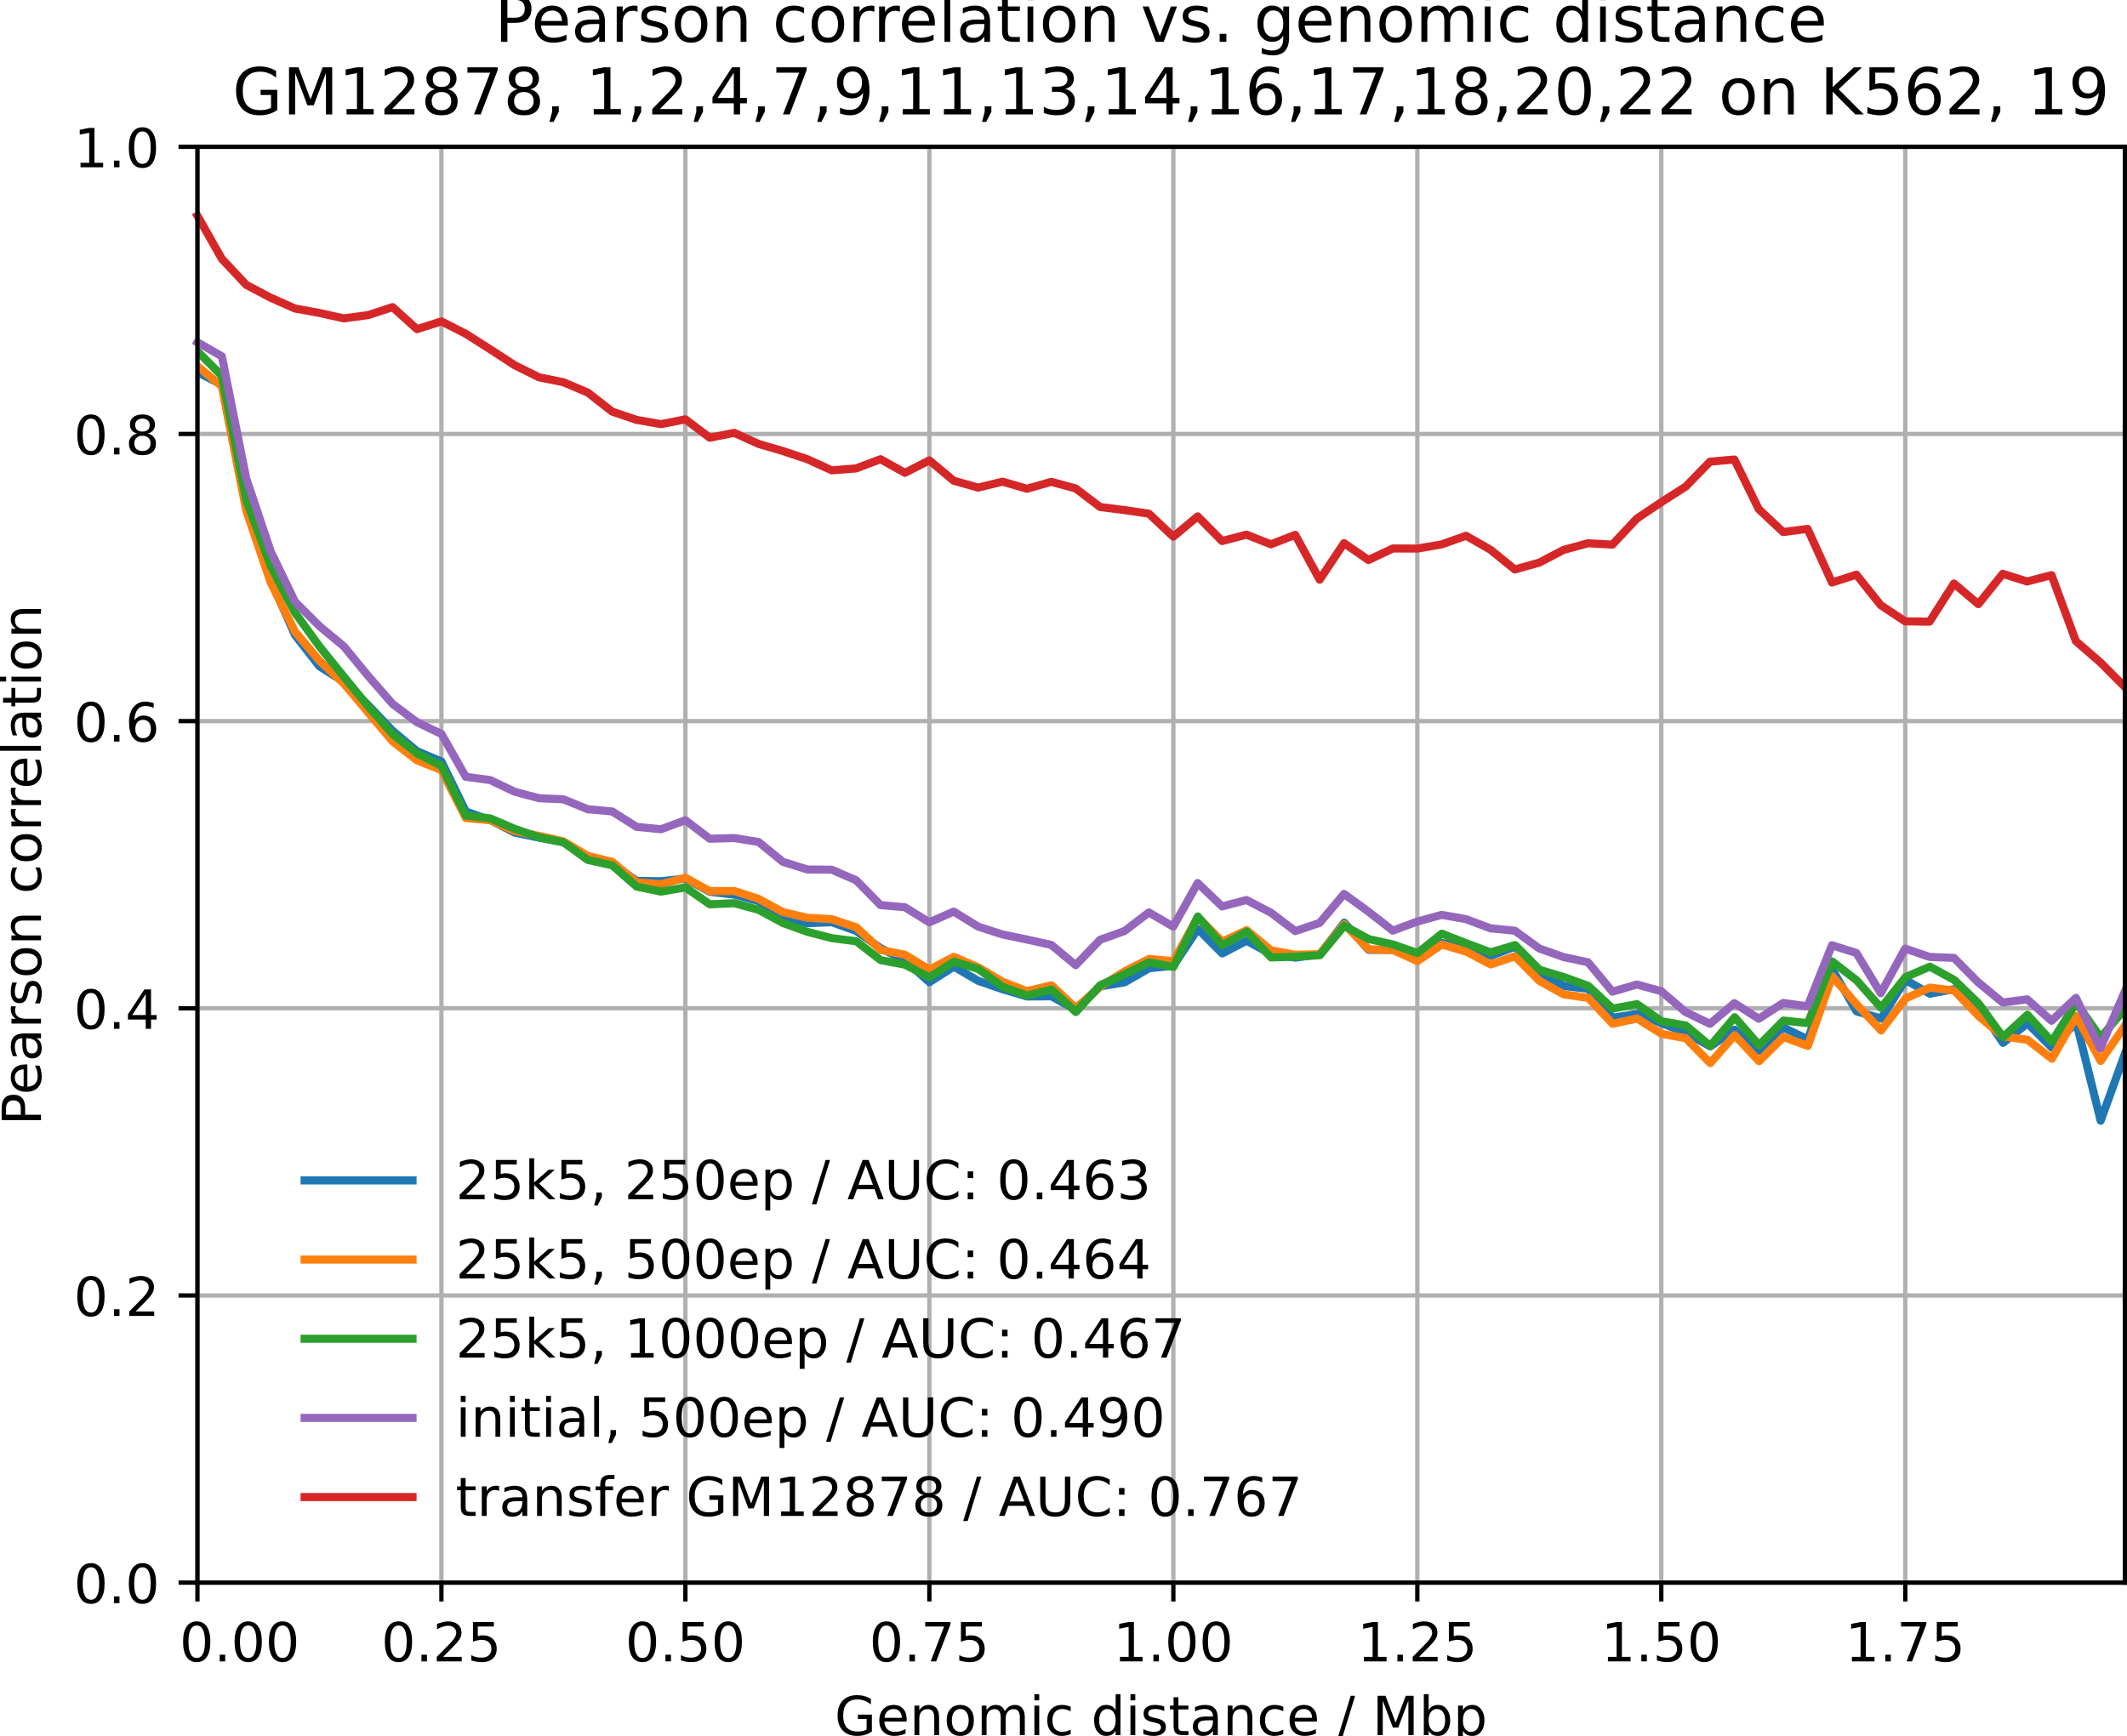
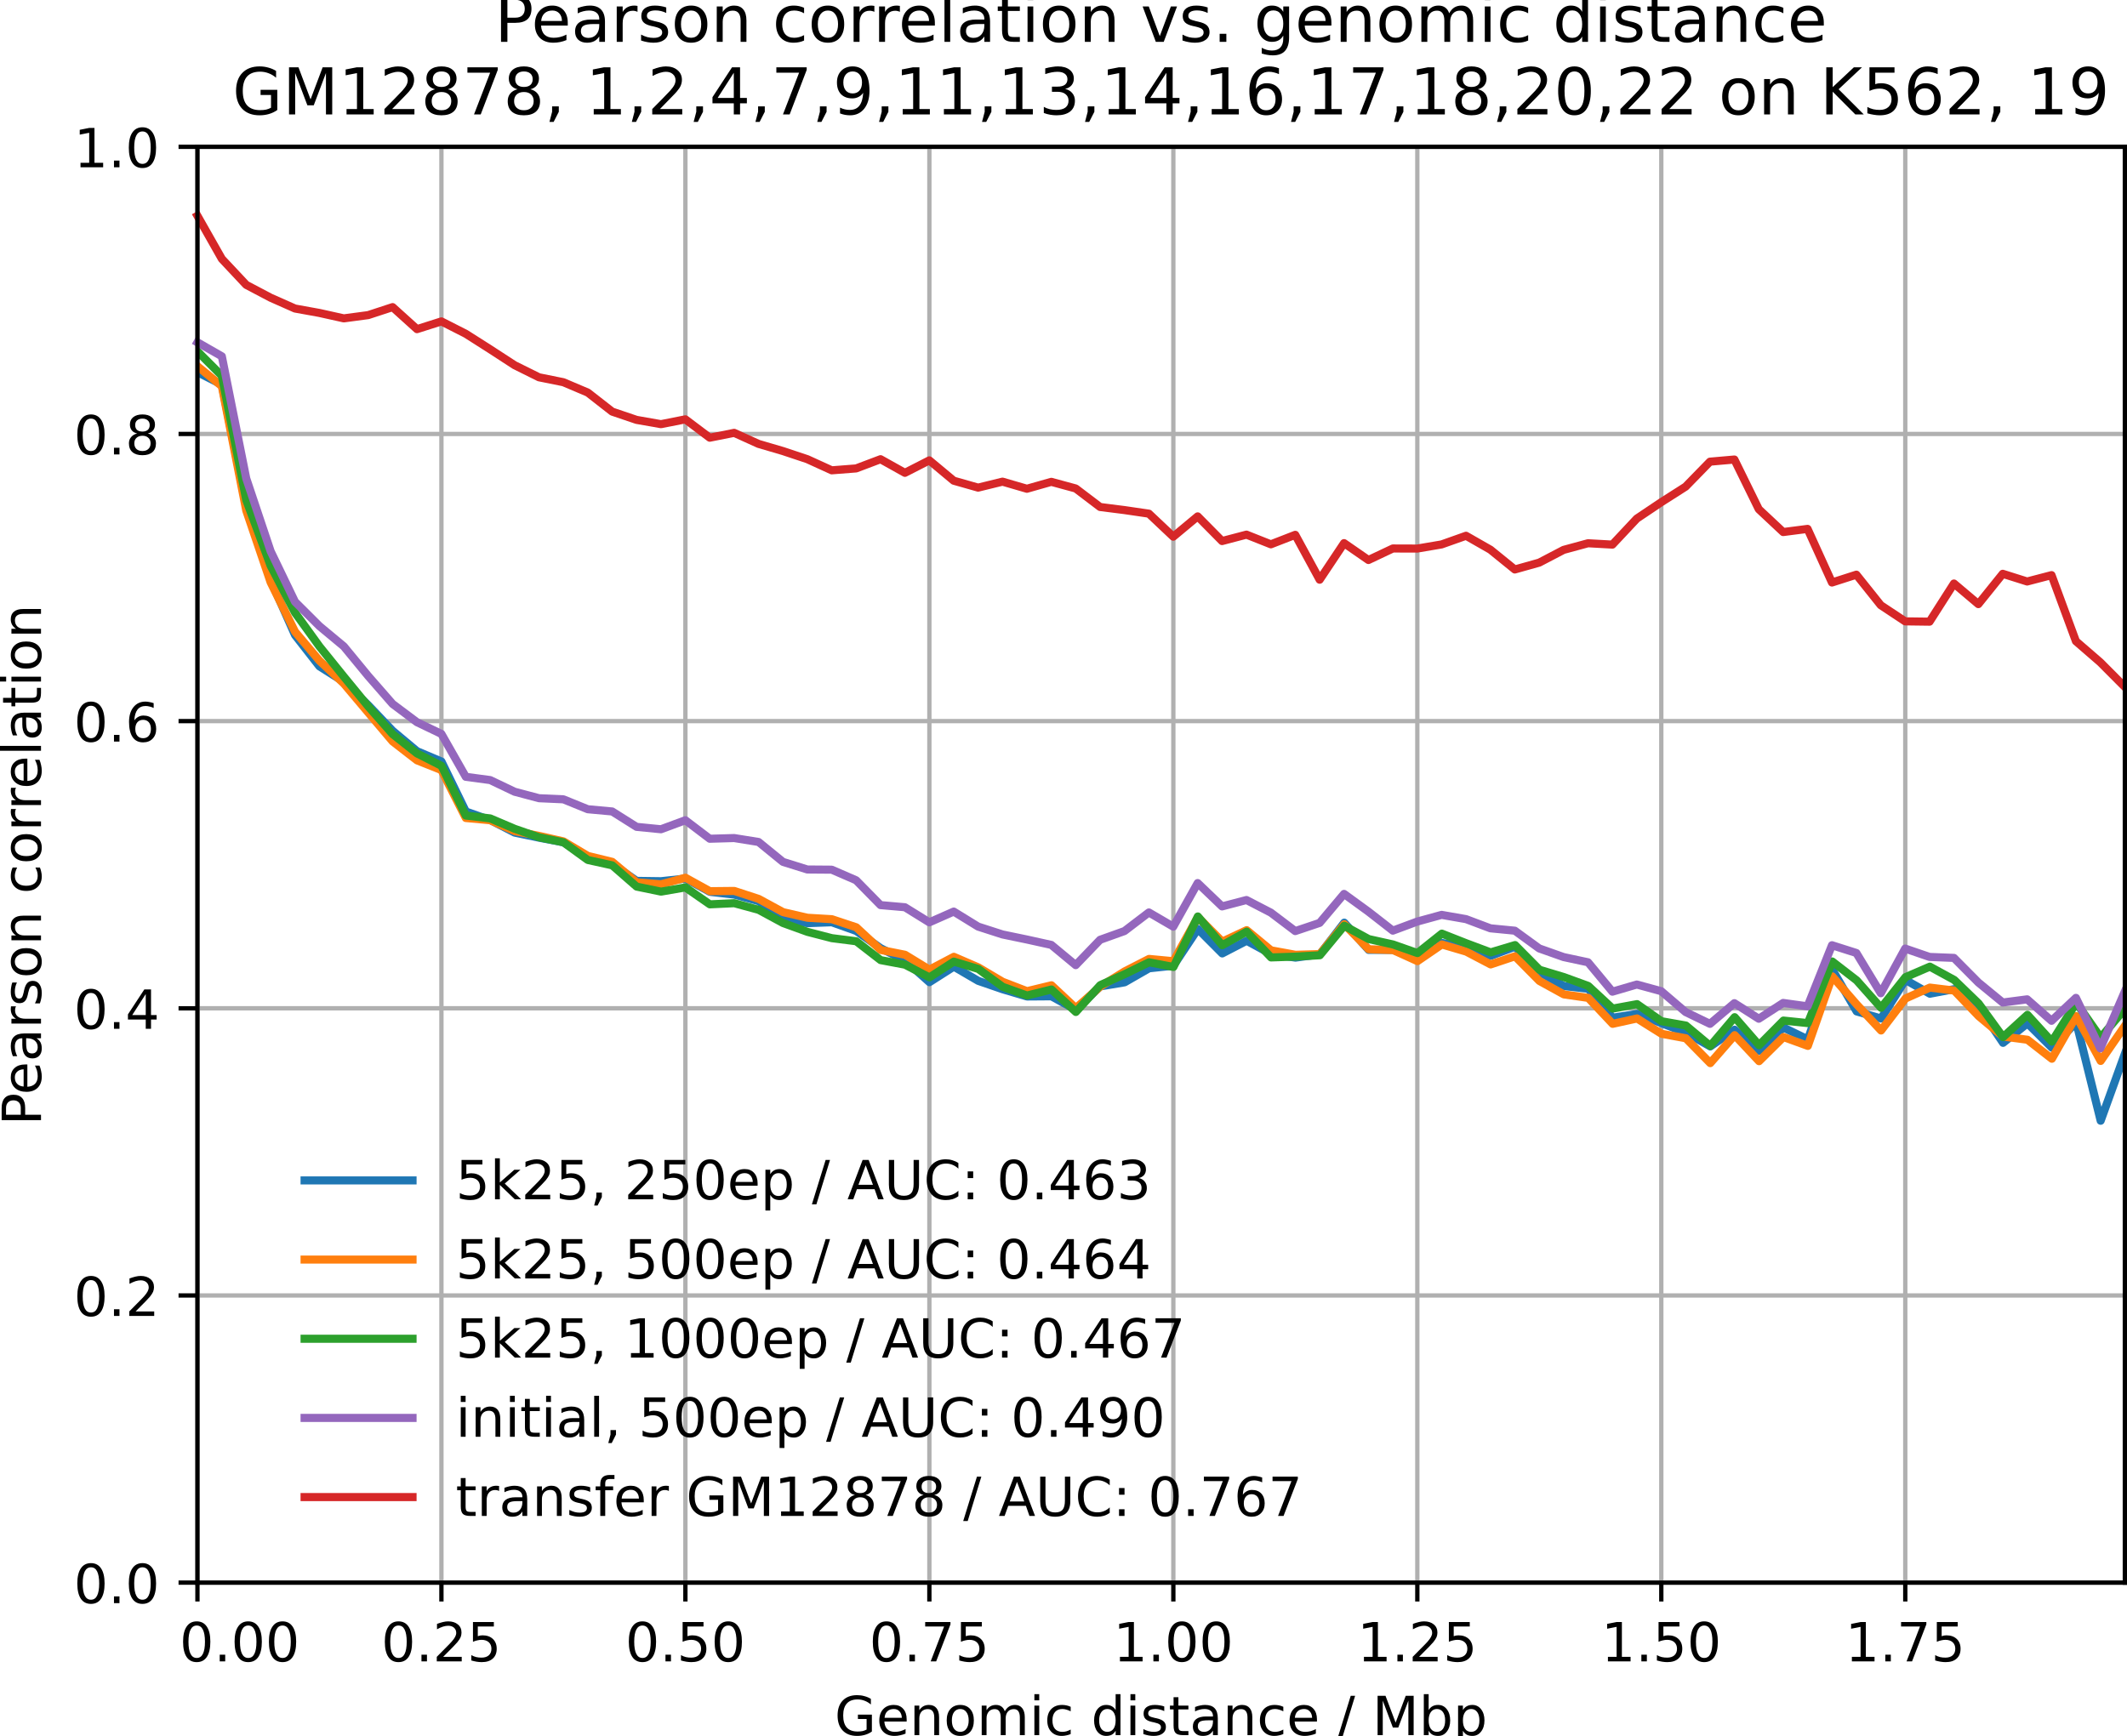
<svg xmlns="http://www.w3.org/2000/svg" version="1.1" id="svg2" xml:space="preserve" width="80mm" height="65.3mm" viewBox="0 0 302.362 246.803">
  <defs id="defs6">
    <clipPath clipPathUnits="userSpaceOnUse" id="clipPath22">
      <path d="M 57.6,38.016 H 414.72 V 304.128 H 57.6 Z" id="path20" />
    </clipPath>
    <clipPath clipPathUnits="userSpaceOnUse" id="clipPath40">
      <path d="M 57.6,38.016 H 414.72 V 304.128 H 57.6 Z" id="path38" />
    </clipPath>
    <clipPath clipPathUnits="userSpaceOnUse" id="clipPath58">
      <path d="M 57.6,38.016 H 414.72 V 304.128 H 57.6 Z" id="path56" />
    </clipPath>
    <clipPath clipPathUnits="userSpaceOnUse" id="clipPath76">
      <path d="M 57.6,38.016 H 414.72 V 304.128 H 57.6 Z" id="path74" />
    </clipPath>
    <clipPath clipPathUnits="userSpaceOnUse" id="clipPath94">
      <path d="M 57.6,38.016 H 414.72 V 304.128 H 57.6 Z" id="path92" />
    </clipPath>
    <clipPath clipPathUnits="userSpaceOnUse" id="clipPath112">
      <path d="M 57.6,38.016 H 414.72 V 304.128 H 57.6 Z" id="path110" />
    </clipPath>
    <clipPath clipPathUnits="userSpaceOnUse" id="clipPath130">
      <path d="M 57.6,38.016 H 414.72 V 304.128 H 57.6 Z" id="path128" />
    </clipPath>
    <clipPath clipPathUnits="userSpaceOnUse" id="clipPath148">
      <path d="M 57.6,38.016 H 414.72 V 304.128 H 57.6 Z" id="path146" />
    </clipPath>
    <clipPath clipPathUnits="userSpaceOnUse" id="clipPath170">
      <path d="M 57.6,38.016 H 414.72 V 304.128 H 57.6 Z" id="path168" />
    </clipPath>
    <clipPath clipPathUnits="userSpaceOnUse" id="clipPath188">
      <path d="M 57.6,38.016 H 414.72 V 304.128 H 57.6 Z" id="path186" />
    </clipPath>
    <clipPath clipPathUnits="userSpaceOnUse" id="clipPath206">
      <path d="M 57.6,38.016 H 414.72 V 304.128 H 57.6 Z" id="path204" />
    </clipPath>
    <clipPath clipPathUnits="userSpaceOnUse" id="clipPath224">
      <path d="M 57.6,38.016 H 414.72 V 304.128 H 57.6 Z" id="path222" />
    </clipPath>
    <clipPath clipPathUnits="userSpaceOnUse" id="clipPath242">
      <path d="M 57.6,38.016 H 414.72 V 304.128 H 57.6 Z" id="path240" />
    </clipPath>
    <clipPath clipPathUnits="userSpaceOnUse" id="clipPath260">
      <path d="M 57.6,38.016 H 414.72 V 304.128 H 57.6 Z" id="path258" />
    </clipPath>
    <clipPath clipPathUnits="userSpaceOnUse" id="clipPath282">
      <path d="M 57.6,38.016 H 414.72 V 304.128 H 57.6 Z" id="path280" />
    </clipPath>
    <clipPath clipPathUnits="userSpaceOnUse" id="clipPath292">
      <path d="M 57.6,38.016 H 414.72 V 304.128 H 57.6 Z" id="path290" />
    </clipPath>
    <clipPath clipPathUnits="userSpaceOnUse" id="clipPath302">
      <path d="M 57.6,38.016 H 414.72 V 304.128 H 57.6 Z" id="path300" />
    </clipPath>
    <clipPath clipPathUnits="userSpaceOnUse" id="clipPath312">
      <path d="M 57.6,38.016 H 414.72 V 304.128 H 57.6 Z" id="path310" />
    </clipPath>
    <clipPath clipPathUnits="userSpaceOnUse" id="clipPath322">
      <path d="M 57.6,38.016 H 414.72 V 304.128 H 57.6 Z" id="path320" />
    </clipPath>
  </defs>
  <g id="g10" transform="matrix(1.333333,0,0,-1.333333,-28.02396,443.5936)">
    <path d="M 57.6,38.016 V 304.128" style="fill:none;stroke:#b0b0b0;stroke-width:0.8;stroke-linecap:square;stroke-linejoin:round;stroke-miterlimit:10;stroke-dasharray:none;stroke-opacity:1" id="path24" transform="matrix(0.5754181,0,0,0.5754181,8.92385,142.0405)" />
    <path d="M 102.805,38.016 V 304.128" style="fill:none;stroke:#b0b0b0;stroke-width:0.8;stroke-linecap:square;stroke-linejoin:round;stroke-miterlimit:10;stroke-dasharray:none;stroke-opacity:1" id="path42" transform="matrix(0.5754181,0,0,0.5754181,8.92385,142.0405)" />
    <path d="M 148.01,38.016 V 304.128" style="fill:none;stroke:#b0b0b0;stroke-width:0.8;stroke-linecap:square;stroke-linejoin:round;stroke-miterlimit:10;stroke-dasharray:none;stroke-opacity:1" id="path60" transform="matrix(0.5754181,0,0,0.5754181,8.92385,142.0405)" />
    <path d="M 193.215,38.016 V 304.128" style="fill:none;stroke:#b0b0b0;stroke-width:0.8;stroke-linecap:square;stroke-linejoin:round;stroke-miterlimit:10;stroke-dasharray:none;stroke-opacity:1" id="path78" transform="matrix(0.5754181,0,0,0.5754181,8.92385,142.0405)" />
    <path d="M 238.42,38.016 V 304.128" style="fill:none;stroke:#b0b0b0;stroke-width:0.8;stroke-linecap:square;stroke-linejoin:round;stroke-miterlimit:10;stroke-dasharray:none;stroke-opacity:1" id="path96" transform="matrix(0.5754181,0,0,0.5754181,8.92385,142.0405)" />
    <path d="M 172.127,163.916 V 317.041" style="fill:none;stroke:#b0b0b0;stroke-width:0.46;stroke-linecap:square;stroke-linejoin:round;stroke-miterlimit:10;stroke-dasharray:none;stroke-opacity:1" id="path114" />
    <path d="M 328.83,38.016 V 304.128" style="fill:none;stroke:#b0b0b0;stroke-width:0.8;stroke-linecap:square;stroke-linejoin:round;stroke-miterlimit:10;stroke-dasharray:none;stroke-opacity:1" id="path132" transform="matrix(0.5754181,0,0,0.5754181,8.92385,142.0405)" />
    <path d="M 374.035,38.016 V 304.128" style="fill:none;stroke:#b0b0b0;stroke-width:0.8;stroke-linecap:square;stroke-linejoin:round;stroke-miterlimit:10;stroke-dasharray:none;stroke-opacity:1" id="path150" transform="matrix(0.5754181,0,0,0.5754181,8.92385,142.0405)" />
    <path d="M 57.6,38.016 H 414.72" style="fill:none;stroke:#b0b0b0;stroke-width:0.8;stroke-linecap:square;stroke-linejoin:round;stroke-miterlimit:10;stroke-dasharray:none;stroke-opacity:1" id="path172" transform="matrix(0.5754181,0,0,0.5754181,8.92385,142.0405)" />
    <path d="M 57.6,91.238 H 414.72" style="fill:none;stroke:#b0b0b0;stroke-width:0.8;stroke-linecap:square;stroke-linejoin:round;stroke-miterlimit:10;stroke-dasharray:none;stroke-opacity:1" id="path190" transform="matrix(0.5754181,0,0,0.5754181,8.92385,142.0405)" />
    <path d="M 57.6,144.461 H 414.72" style="fill:none;stroke:#b0b0b0;stroke-width:0.8;stroke-linecap:square;stroke-linejoin:round;stroke-miterlimit:10;stroke-dasharray:none;stroke-opacity:1" id="path208" transform="matrix(0.5754181,0,0,0.5754181,8.92385,142.0405)" />
    <path d="M 57.6,197.683 H 414.72" style="fill:none;stroke:#b0b0b0;stroke-width:0.8;stroke-linecap:square;stroke-linejoin:round;stroke-miterlimit:10;stroke-dasharray:none;stroke-opacity:1" id="path226" transform="matrix(0.5754181,0,0,0.5754181,8.92385,142.0405)" />
    <path d="M 57.6,250.906 H 414.72" style="fill:none;stroke:#b0b0b0;stroke-width:0.8;stroke-linecap:square;stroke-linejoin:round;stroke-miterlimit:10;stroke-dasharray:none;stroke-opacity:1" id="path244" transform="matrix(0.5754181,0,0,0.5754181,8.92385,142.0405)" />
    <path d="M 57.6,304.128 H 414.72" style="fill:none;stroke:#b0b0b0;stroke-width:0.8;stroke-linecap:square;stroke-linejoin:round;stroke-miterlimit:10;stroke-dasharray:none;stroke-opacity:1" id="path262" transform="matrix(0.5754181,0,0,0.5754181,8.92385,142.0405)" />
    <path d="m 42.068,309.68 2.601,-4.589 2.601,-2.774 2.601,-1.371 2.601,-1.154 2.601,-0.471 2.601,-0.578 2.601,0.348 2.601,0.852 2.601,-2.35 2.601,0.827 2.601,-1.323 2.601,-1.655 2.601,-1.692 2.601,-1.291 2.601,-0.526 2.601,-1.104 2.601,-2.03 2.601,-0.882 2.601,-0.457 2.601,0.516 2.601,-1.959 2.601,0.518 2.601,-1.179 2.601,-0.764 2.601,-0.868 2.601,-1.186 2.601,0.202 2.601,0.983 2.601,-1.453 2.601,1.33 2.601,-2.169 2.601,-0.739 2.601,0.637 2.601,-0.758 2.601,0.739 2.601,-0.708 2.601,-1.975 2.601,-0.33 2.601,-0.381 2.601,-2.455 2.601,2.165 2.601,-2.631 2.601,0.684 2.601,-1.032 2.601,1.011 2.601,-4.786 2.601,3.901 2.601,-1.8 2.601,1.229 2.601,-0.009 2.601,0.443 2.601,0.923 2.601,-1.487 2.601,-2.109 2.601,0.73 2.601,1.36 2.601,0.707 2.601,-0.144 2.601,2.772 2.601,1.746 2.601,1.66 2.601,2.667 2.601,0.229 2.601,-5.299 2.601,-2.436 2.601,0.336 2.601,-5.718 2.601,0.836 2.601,-3.257 2.601,-1.722 2.601,-0.033 2.601,4.069 2.601,-2.197 2.601,3.233 2.601,-0.821 2.601,0.679 2.601,-7.047 2.601,-2.252 2.601,-2.614" style="fill:none;stroke:#d62728;stroke-width:0.863;stroke-linecap:square;stroke-linejoin:round;stroke-miterlimit:10;stroke-dasharray:none;stroke-opacity:1" id="path324" />
    <g id="g16" transform="matrix(0.5754181,0,0,0.5754181,8.923849,142.0405)">
      <g id="g18" clip-path="url(#clipPath22)" />
    </g>
    <path d="m 42.068,163.916 v -2.014" style="fill:#000000;fill-opacity:1;fill-rule:nonzero;stroke:#000000;stroke-width:0.46;stroke-linecap:butt;stroke-linejoin:round;stroke-miterlimit:10;stroke-dasharray:none;stroke-opacity:1" id="path28" />
    <g id="g34" transform="matrix(0.5754181,0,0,0.5754181,8.923849,142.0405)">
      <g id="g36" clip-path="url(#clipPath40)" />
    </g>
    <path d="m 68.08,163.916 v -2.014" style="fill:#000000;fill-opacity:1;fill-rule:nonzero;stroke:#000000;stroke-width:0.46;stroke-linecap:butt;stroke-linejoin:round;stroke-miterlimit:10;stroke-dasharray:none;stroke-opacity:1" id="path46" />
    <g id="g52" transform="matrix(0.5754181,0,0,0.5754181,8.923849,142.0405)">
      <g id="g54" clip-path="url(#clipPath58)" />
    </g>
    <path d="m 94.092,163.916 v -2.014" style="fill:#000000;fill-opacity:1;fill-rule:nonzero;stroke:#000000;stroke-width:0.46;stroke-linecap:butt;stroke-linejoin:round;stroke-miterlimit:10;stroke-dasharray:none;stroke-opacity:1" id="path64" />
    <g id="g70" transform="matrix(0.5754181,0,0,0.5754181,8.923849,142.0405)">
      <g id="g72" clip-path="url(#clipPath76)" />
    </g>
    <path d="m 120.103,163.916 v -2.014" style="fill:#000000;fill-opacity:1;fill-rule:nonzero;stroke:#000000;stroke-width:0.46;stroke-linecap:butt;stroke-linejoin:round;stroke-miterlimit:10;stroke-dasharray:none;stroke-opacity:1" id="path82" />
    <g id="g88" transform="matrix(0.5754181,0,0,0.5754181,8.923849,142.0405)">
      <g id="g90" clip-path="url(#clipPath94)" />
    </g>
    <path d="m 146.115,163.916 v -2.014" style="fill:#000000;fill-opacity:1;fill-rule:nonzero;stroke:#000000;stroke-width:0.46;stroke-linecap:butt;stroke-linejoin:round;stroke-miterlimit:10;stroke-dasharray:none;stroke-opacity:1" id="path100" />
    <path d="m 172.127,163.916 v -2.014" style="fill:#000000;fill-opacity:1;fill-rule:nonzero;stroke:#000000;stroke-width:0.46;stroke-linecap:butt;stroke-linejoin:round;stroke-miterlimit:10;stroke-dasharray:none;stroke-opacity:1" id="path118" />
    <g id="g124" transform="matrix(0.5754181,0,0,0.5754181,8.923849,142.0405)">
      <g id="g126" clip-path="url(#clipPath130)" />
    </g>
    <path d="m 198.139,163.916 v -2.014" style="fill:#000000;fill-opacity:1;fill-rule:nonzero;stroke:#000000;stroke-width:0.46;stroke-linecap:butt;stroke-linejoin:round;stroke-miterlimit:10;stroke-dasharray:none;stroke-opacity:1" id="path136" />
    <g id="g142" transform="matrix(0.5754181,0,0,0.5754181,8.923849,142.0405)">
      <g id="g144" clip-path="url(#clipPath148)" />
    </g>
    <path d="m 224.151,163.916 v -2.014" style="fill:#000000;fill-opacity:1;fill-rule:nonzero;stroke:#000000;stroke-width:0.46;stroke-linecap:butt;stroke-linejoin:round;stroke-miterlimit:10;stroke-dasharray:none;stroke-opacity:1" id="path154" />
    <g id="g164" transform="matrix(0.5754181,0,0,0.5754181,8.923849,142.0405)">
      <g id="g166" clip-path="url(#clipPath170)" />
    </g>
    <path d="M 42.068,163.916 H 40.054" style="fill:#000000;fill-opacity:1;fill-rule:nonzero;stroke:#000000;stroke-width:0.46;stroke-linecap:butt;stroke-linejoin:round;stroke-miterlimit:10;stroke-dasharray:none;stroke-opacity:1" id="path176" />
    <g id="g182" transform="matrix(0.5754181,0,0,0.5754181,8.923849,142.0405)">
      <g id="g184" clip-path="url(#clipPath188)" />
    </g>
    <path d="M 42.068,194.541 H 40.054" style="fill:#000000;fill-opacity:1;fill-rule:nonzero;stroke:#000000;stroke-width:0.46;stroke-linecap:butt;stroke-linejoin:round;stroke-miterlimit:10;stroke-dasharray:none;stroke-opacity:1" id="path194" />
    <g id="g200" transform="matrix(0.5754181,0,0,0.5754181,8.923849,142.0405)">
      <g id="g202" clip-path="url(#clipPath206)" />
    </g>
    <path d="M 42.068,225.166 H 40.054" style="fill:#000000;fill-opacity:1;fill-rule:nonzero;stroke:#000000;stroke-width:0.46;stroke-linecap:butt;stroke-linejoin:round;stroke-miterlimit:10;stroke-dasharray:none;stroke-opacity:1" id="path212" />
    <g id="g218" transform="matrix(0.5754181,0,0,0.5754181,8.923849,142.0405)">
      <g id="g220" clip-path="url(#clipPath224)" />
    </g>
    <path d="M 42.068,255.791 H 40.054" style="fill:#000000;fill-opacity:1;fill-rule:nonzero;stroke:#000000;stroke-width:0.46;stroke-linecap:butt;stroke-linejoin:round;stroke-miterlimit:10;stroke-dasharray:none;stroke-opacity:1" id="path230" />
    <g id="g236" transform="matrix(0.5754181,0,0,0.5754181,8.923849,142.0405)">
      <g id="g238" clip-path="url(#clipPath242)" />
    </g>
    <path d="M 42.068,286.416 H 40.054" style="fill:#000000;fill-opacity:1;fill-rule:nonzero;stroke:#000000;stroke-width:0.46;stroke-linecap:butt;stroke-linejoin:round;stroke-miterlimit:10;stroke-dasharray:none;stroke-opacity:1" id="path248" />
    <g id="g254" transform="matrix(0.5754181,0,0,0.5754181,8.923849,142.0405)">
      <g id="g256" clip-path="url(#clipPath260)" />
    </g>
    <path d="M 42.068,317.041 H 40.054" style="fill:#000000;fill-opacity:1;fill-rule:nonzero;stroke:#000000;stroke-width:0.46;stroke-linecap:butt;stroke-linejoin:round;stroke-miterlimit:10;stroke-dasharray:none;stroke-opacity:1" id="path266" />
    <g id="g278" clip-path="url(#clipPath282)" transform="matrix(0.5754181,0,0,0.5754181,8.923849,142.0405)">
      <path d="m 57.6,262.354 4.521,-2.297 4.521,-22.654 4.521,-13.579 4.521,-10.192 4.521,-5.795 4.521,-2.866 4.521,-4.333 4.521,-4.753 4.521,-3.778 4.521,-1.907 4.521,-9.27 4.521,-1.586 4.521,-2.322 4.521,-0.941 4.521,-0.855 4.521,-2.62 4.521,-1.378 4.521,-3.152 4.521,-0.062 4.521,0.491 4.521,-2.456 4.521,-0.518 4.521,-1.209 4.521,-3.378 4.521,-0.704 4.521,0.165 4.521,-1.613 4.521,-3.191 4.521,-2.277 4.521,-4.022 4.521,2.88 4.521,-2.636 4.521,-1.558 4.521,-1.34 4.521,0.034 4.521,-2.487 4.521,4.323 4.521,0.757 4.521,2.598 4.521,0.48 4.521,6.813 4.521,-4.537 4.521,2.346 4.521,-2.463 4.521,-0.659 4.521,0.609 4.521,5.867 4.521,-5.048 4.521,0.001 4.521,-1.502 4.521,2.794 4.521,-0.859 4.521,-1.535 4.521,1.696 4.521,-4.71 4.521,-2.587 4.521,-0.498 4.521,-5.371 4.521,0.712 4.521,-1.715 4.521,-1.752 4.521,-2.558 4.521,3.093 4.521,-3.909 4.521,4.305 4.521,-2.193 4.521,12.955 4.521,-7.768 4.521,-1.314 4.521,7.152 4.521,-2.558 4.521,0.853 4.521,-3.241 4.521,-6.715 4.521,3.615 4.521,-4.505 4.521,4.702 4.521,-18.25 4.521,12.504" style="fill:none;stroke:#1f77b4;stroke-width:1.5;stroke-linecap:square;stroke-linejoin:round;stroke-miterlimit:10;stroke-dasharray:none;stroke-opacity:1" id="path284" />
    </g>
    <g id="g288" clip-path="url(#clipPath292)" transform="matrix(0.5754181,0,0,0.5754181,8.923849,142.0405)">
      <path d="m 57.6,263.456 4.521,-3.709 4.521,-23.037 4.521,-13.308 4.521,-9.153 4.521,-5.368 4.521,-4.238 4.521,-5.37 4.521,-5.35 4.521,-3.509 4.521,-1.801 4.521,-8.886 4.521,-0.412 4.521,-2.009 4.521,-0.895 4.521,-1.015 4.521,-2.698 4.521,-1.097 4.521,-3.799 4.521,-0.359 4.521,1.217 4.521,-2.495 4.521,0.047 4.521,-1.478 4.521,-2.455 4.521,-1.039 4.521,-0.267 4.521,-1.497 4.521,-4.199 4.521,-0.895 4.521,-2.761 4.521,2.383 4.521,-1.954 4.521,-2.678 4.521,-1.739 4.521,1.092 4.521,-4.231 4.521,3.994 4.521,2.811 4.521,2.313 4.521,-0.428 4.521,8.175 4.521,-4.537 4.521,2.116 4.521,-3.738 4.521,-0.821 4.521,0.128 4.521,5.534 4.521,-4.635 4.521,-0.155 4.521,-2.051 4.521,3.093 4.521,-1.33 4.521,-2.372 4.521,1.51 4.521,-4.578 4.521,-2.487 4.521,-0.648 4.521,-4.806 4.521,0.989 4.521,-2.83 4.521,-0.839 4.521,-4.602 4.521,5.181 4.521,-4.821 4.521,4.474 4.521,-1.642 4.521,12.891 4.521,-5.203 4.521,-4.832 4.521,5.927 4.521,2.023 4.521,-0.552 4.521,-4.735 4.521,-3.785 4.521,-0.595 4.521,-3.521 4.521,7.902 4.521,-8.307 4.521,6.546" style="fill:none;stroke:#ff7f0e;stroke-width:1.5;stroke-linecap:square;stroke-linejoin:round;stroke-miterlimit:10;stroke-dasharray:none;stroke-opacity:1" id="path294" />
    </g>
    <g id="g298" clip-path="url(#clipPath302)" transform="matrix(0.5754181,0,0,0.5754181,8.923849,142.0405)">
      <path d="m 57.6,266.22 4.521,-4.533 4.521,-23.021 4.521,-12.192 4.521,-8.692 4.521,-6.252 4.521,-5.603 4.521,-5.518 4.521,-5.138 4.521,-3.575 4.521,-2.295 4.521,-9.218 4.521,-0.533 4.521,-1.925 4.521,-1.571 4.521,-0.931 4.521,-3.275 4.521,-0.994 4.521,-3.939 4.521,-0.931 4.521,0.781 4.521,-3.139 4.521,0.213 4.521,-1.232 4.521,-2.445 4.521,-1.635 4.521,-1.169 4.521,-0.574 4.521,-3.495 4.521,-0.85 4.521,-2.344 4.521,2.919 4.521,-1.355 4.521,-3.314 4.521,-1.619 4.521,1.12 4.521,-4.167 4.521,4.972 4.521,2.03 4.521,2.201 4.521,-0.863 4.521,9.359 4.521,-5.329 4.521,2.517 4.521,-4.778 4.521,0.147 4.521,0.256 4.521,5.471 4.521,-2.471 4.521,-1.004 4.521,-1.591 4.521,3.601 4.521,-1.782 4.521,-1.691 4.521,1.354 4.521,-4.571 4.521,-1.358 4.521,-1.645 4.521,-4.201 4.521,0.829 4.521,-3.167 4.521,-0.797 4.521,-3.784 4.521,5.328 4.521,-5.192 4.521,4.565 4.521,-0.469 4.521,11.417 4.521,-3.494 4.521,-5.091 4.521,5.681 4.521,1.95 4.521,-2.468 4.521,-4.37 4.521,-6.219 4.521,4.13 4.521,-4.972 4.521,7.205 4.521,-6.448 4.521,5.348" style="fill:none;stroke:#2ca02c;stroke-width:1.5;stroke-linecap:square;stroke-linejoin:round;stroke-miterlimit:10;stroke-dasharray:none;stroke-opacity:1" id="path304" />
    </g>
    <path d="m 42.068,296.187 2.601,-1.49 2.601,-13.02 2.601,-7.766 2.601,-5.393 2.601,-2.593 2.601,-2.162 2.601,-3.162 2.601,-2.978 2.601,-1.949 2.601,-1.247 2.601,-4.575 2.601,-0.348 2.601,-1.242 2.601,-0.692 2.601,-0.118 2.601,-1.058 2.601,-0.238 2.601,-1.64 2.601,-0.257 2.601,0.963 2.601,-1.975 2.601,0.074 2.601,-0.418 2.601,-2.122 2.601,-0.813 2.601,-0.02 2.601,-1.13 2.601,-2.648 2.601,-0.228 2.601,-1.611 2.601,1.149 2.601,-1.602 2.601,-0.838 2.601,-0.54 2.601,-0.574 2.601,-2.158 2.601,2.703 2.601,0.932 2.601,1.984 2.601,-1.516 2.601,4.649 2.601,-2.489 2.601,0.682 2.601,-1.346 2.601,-1.968 2.601,0.875 2.601,3.09 2.601,-1.891 2.601,-2.027 2.601,0.968 2.601,0.715 2.601,-0.455 2.601,-0.979 2.601,-0.253 2.601,-1.892 2.601,-0.922 2.601,-0.555 2.601,-3.135 2.601,0.763 2.601,-0.709 2.601,-2.227 2.601,-1.258 2.601,2.204 2.601,-1.659 2.601,1.684 2.601,-0.36 2.601,6.515 2.601,-0.827 2.601,-4.293 2.601,4.764 2.601,-0.892 2.601,-0.103 2.601,-2.623 2.601,-2.136 2.601,0.34 2.601,-2.29 2.601,2.446 2.601,-5.389 2.601,6.042" style="fill:none;stroke:#9467bd;stroke-width:0.863;stroke-linecap:square;stroke-linejoin:round;stroke-miterlimit:10;stroke-dasharray:none;stroke-opacity:1" id="path314" />
    <path d="M 42.068,163.916 V 317.041" style="fill:none;stroke:#000000;stroke-width:0.46;stroke-linecap:square;stroke-linejoin:miter;stroke-miterlimit:10;stroke-dasharray:none;stroke-opacity:1" id="path328" />
    <path d="M 247.561,163.916 V 317.041" style="fill:none;stroke:#000000;stroke-width:0.46;stroke-linecap:square;stroke-linejoin:miter;stroke-miterlimit:10;stroke-dasharray:none;stroke-opacity:1" id="path330" />
    <path d="M 42.068,163.916 H 247.561" style="fill:none;stroke:#000000;stroke-width:0.46;stroke-linecap:square;stroke-linejoin:miter;stroke-miterlimit:10;stroke-dasharray:none;stroke-opacity:1" id="path332" />
    <path d="M 42.068,317.041 H 247.561" style="fill:none;stroke:#000000;stroke-width:0.46;stroke-linecap:square;stroke-linejoin:miter;stroke-miterlimit:10;stroke-dasharray:none;stroke-opacity:1" id="path334" />
    <path d="m 53.493,206.81 h 11.508" style="fill:none;stroke:#1f77b4;stroke-width:0.863;stroke-linecap:square;stroke-linejoin:round;stroke-miterlimit:10;stroke-dasharray:none;stroke-opacity:1" id="path344" />
    <path d="m 53.493,198.368 h 11.508" style="fill:none;stroke:#ff7f0e;stroke-width:0.863;stroke-linecap:square;stroke-linejoin:round;stroke-miterlimit:10;stroke-dasharray:none;stroke-opacity:1" id="path350" />
    <path d="m 53.493,189.925 h 11.508" style="fill:none;stroke:#2ca02c;stroke-width:0.863;stroke-linecap:square;stroke-linejoin:round;stroke-miterlimit:10;stroke-dasharray:none;stroke-opacity:1" id="path356" />
    <path d="m 53.493,181.483 h 11.508" style="fill:none;stroke:#9467bd;stroke-width:0.863;stroke-linecap:square;stroke-linejoin:round;stroke-miterlimit:10;stroke-dasharray:none;stroke-opacity:1" id="path362" />
    <path d="m 53.493,173.04 h 11.508" style="fill:none;stroke:#d62728;stroke-width:0.863;stroke-linecap:square;stroke-linejoin:round;stroke-miterlimit:10;stroke-dasharray:none;stroke-opacity:1" id="path368" />
  </g>
  <g id="layer1" style="display:inline" transform="translate(-28.02396,-17.20642)">
    <text style="font-variant:normal;font-weight:normal;font-size:7.672px;font-family:'DejaVu Sans';-inkscape-font-specification:DejaVuSans;writing-mode:lr-tb;fill:#000000;fill-opacity:1;fill-rule:nonzero;stroke:none;stroke-width:0.767" id="text32" x="53.549" y="253.443">
      <tspan x="53.549 58.429 60.869 65.748" y="253.443" id="tspan30" style="stroke-width:0.767">0.00</tspan>
    </text>
    <text style="font-variant:normal;font-weight:normal;font-size:7.672px;font-family:'DejaVu Sans';-inkscape-font-specification:DejaVuSans;writing-mode:lr-tb;fill:#000000;fill-opacity:1;fill-rule:nonzero;stroke:none;stroke-width:0.767" id="text50" x="82.232" y="253.443">
      <tspan x="82.232 87.111 89.551 94.43" y="253.443" id="tspan48" style="stroke-width:0.767">0.25</tspan>
    </text>
    <text style="font-variant:normal;font-weight:normal;font-size:7.672px;font-family:'DejaVu Sans';-inkscape-font-specification:DejaVuSans;writing-mode:lr-tb;fill:#000000;fill-opacity:1;fill-rule:nonzero;stroke:none;stroke-width:0.767" id="text68" x="116.914" y="253.443">
      <tspan x="116.914 121.794 124.233 129.113" y="253.443" id="tspan66" style="stroke-width:0.767">0.50</tspan>
    </text>
    <text style="font-variant:normal;font-weight:normal;font-size:7.672px;font-family:'DejaVu Sans';-inkscape-font-specification:DejaVuSans;writing-mode:lr-tb;fill:#000000;fill-opacity:1;fill-rule:nonzero;stroke:none;stroke-width:0.767" id="text86" x="151.596" y="253.443">
      <tspan x="151.596 156.476 158.916 163.795" y="253.443" id="tspan84" style="stroke-width:0.767">0.75</tspan>
    </text>
    <text style="font-variant:normal;font-weight:normal;font-size:7.672px;font-family:'DejaVu Sans';-inkscape-font-specification:DejaVuSans;writing-mode:lr-tb;fill:#000000;fill-opacity:1;fill-rule:nonzero;stroke:none;stroke-width:0.767" id="text104" x="186.279" y="253.443">
      <tspan x="186.279 191.158 193.598 198.478" y="253.443" id="tspan102" style="stroke-width:0.767">1.00</tspan>
    </text>
    <text style="font-variant:normal;font-weight:normal;font-size:7.672px;font-family:'DejaVu Sans';-inkscape-font-specification:DejaVuSans;writing-mode:lr-tb;fill:#000000;fill-opacity:1;fill-rule:nonzero;stroke:none;stroke-width:0.767" id="text122" x="220.961" y="253.443">
      <tspan x="220.961 225.841 228.281 233.16" y="253.443" id="tspan120" style="stroke-width:0.767">1.25</tspan>
    </text>
    <text style="font-variant:normal;font-weight:normal;font-size:7.672px;font-family:'DejaVu Sans';-inkscape-font-specification:DejaVuSans;writing-mode:lr-tb;fill:#000000;fill-opacity:1;fill-rule:nonzero;stroke:none;stroke-width:0.767" id="text140" x="255.644" y="253.443">
      <tspan x="255.644 260.523 262.963 267.843" y="253.443" id="tspan138" style="stroke-width:0.767">1.50</tspan>
    </text>
    <text style="font-variant:normal;font-weight:normal;font-size:7.672px;font-family:'DejaVu Sans';-inkscape-font-specification:DejaVuSans;writing-mode:lr-tb;fill:#000000;fill-opacity:1;fill-rule:nonzero;stroke:none;stroke-width:0.767" id="text158" x="290.326" y="253.443">
      <tspan x="290.326 295.206 297.645 302.525" y="253.443" id="tspan156" style="stroke-width:0.767">1.75</tspan>
    </text>
    <text style="font-variant:normal;font-weight:normal;font-size:7.672px;font-family:'DejaVu Sans';-inkscape-font-specification:DejaVuSans;writing-mode:lr-tb;fill:#000000;fill-opacity:1;fill-rule:nonzero;stroke:none;stroke-width:0.767" id="text162" x="146.651" y="263.932">
      <tspan x="146.651 152.597 157.315 162.18 166.875 174.348 176.481 180.7 183.14 188.012 190.145 194.142 197.15 201.853 206.717 210.937 215.655 218.095 220.681 223.12 229.741 234.613" y="263.932" id="tspan160" style="stroke-width:0.767">Genomic distance / Mbp</tspan>
    </text>
    <text style="font-variant:normal;font-weight:normal;font-size:7.672px;font-family:'DejaVu Sans';-inkscape-font-specification:DejaVuSans;writing-mode:lr-tb;fill:#000000;fill-opacity:1;fill-rule:nonzero;stroke:none;stroke-width:0.767" id="text180" x="38.516" y="245.159">
      <tspan x="38.516 43.396 45.836" y="245.159" id="tspan178" style="stroke-width:0.767">0.0</tspan>
    </text>
    <text style="font-variant:normal;font-weight:normal;font-size:7.672px;font-family:'DejaVu Sans';-inkscape-font-specification:DejaVuSans;writing-mode:lr-tb;fill:#000000;fill-opacity:1;fill-rule:nonzero;stroke:none;stroke-width:0.767" id="text198" x="38.516" y="204.325">
      <tspan x="38.516 43.396 45.836" y="204.325" id="tspan196" style="stroke-width:0.767">0.2</tspan>
    </text>
    <text style="font-variant:normal;font-weight:normal;font-size:7.672px;font-family:'DejaVu Sans';-inkscape-font-specification:DejaVuSans;writing-mode:lr-tb;fill:#000000;fill-opacity:1;fill-rule:nonzero;stroke:none;stroke-width:0.767" id="text216" x="38.516" y="163.492">
      <tspan x="38.516 43.396 45.836" y="163.492" id="tspan214" style="stroke-width:0.767">0.4</tspan>
    </text>
    <text style="font-variant:normal;font-weight:normal;font-size:7.672px;font-family:'DejaVu Sans';-inkscape-font-specification:DejaVuSans;writing-mode:lr-tb;fill:#000000;fill-opacity:1;fill-rule:nonzero;stroke:none;stroke-width:0.767" id="text234" x="38.516" y="122.658">
      <tspan x="38.516 43.396 45.836" y="122.658" id="tspan232" style="stroke-width:0.767">0.6</tspan>
    </text>
    <text style="font-variant:normal;font-weight:normal;font-size:7.672px;font-family:'DejaVu Sans';-inkscape-font-specification:DejaVuSans;writing-mode:lr-tb;fill:#000000;fill-opacity:1;fill-rule:nonzero;stroke:none;stroke-width:0.767" id="text252" x="38.516" y="81.825">
      <tspan x="38.516 43.396 45.836" y="81.825" id="tspan250" style="stroke-width:0.767">0.8</tspan>
    </text>
    <text style="font-variant:normal;font-weight:normal;font-size:7.672px;font-family:'DejaVu Sans';-inkscape-font-specification:DejaVuSans;writing-mode:lr-tb;fill:#000000;fill-opacity:1;fill-rule:nonzero;stroke:none;stroke-width:0.767" id="text270" x="38.516" y="40.991">
      <tspan x="38.516 43.396 45.836" y="40.991" id="tspan268" style="stroke-width:0.767">1.0</tspan>
    </text>
    <text transform="rotate(-90)" style="font-variant:normal;font-weight:normal;font-size:7.672px;font-family:'DejaVu Sans';-inkscape-font-specification:DejaVuSans;writing-mode:lr-tb;fill:#000000;fill-opacity:1;fill-rule:nonzero;stroke:none;stroke-width:0.767" id="text274" x="-177.229" y="33.853">
      <tspan x="-177.229 -172.602 -167.884 -163.181 -160.027 -156.03 -151.335 -146.471 -144.031 -139.811 -135.116 -131.962 -128.809 -124.091 -121.958 -117.255 -114.247 -112.114 -107.419" y="33.853" id="tspan272" style="stroke-width:0.767">Pearson correlation</tspan>
    </text>
    <text style="font-variant:normal;font-weight:normal;font-size:9.207px;font-family:'DejaVu Sans';-inkscape-font-specification:DejaVuSans;writing-mode:lr-tb;fill:#000000;fill-opacity:1;fill-rule:nonzero;stroke:none;stroke-width:0.767" id="text338" x="98.34" y="23.156">
      <tspan x="98.34 103.892 109.554 115.197 118.981 123.778 129.413 135.25 138.177 143.241 148.875 152.659 156.443 162.105 164.665 170.309 173.918 176.477 182.112 187.949 190.876 196.327 201.123 204.051 206.979 212.825 218.487 224.324 229.959 238.926 241.486 246.549 249.477 255.323 257.883 262.679 266.288 271.932 277.769 282.833" y="23.156" id="tspan336" style="stroke-width:0.767">Pearson correlation vs. genomic distance</tspan>
    </text>
    <text style="font-variant:normal;font-weight:normal;font-size:9.207px;font-family:'DejaVu Sans';-inkscape-font-specification:DejaVuSans;writing-mode:lr-tb;fill:#000000;fill-opacity:1;fill-rule:nonzero;stroke:none;stroke-width:0.767" id="text342" x="61.066" y="33.475">
      <tspan x="61.066 68.201 76.147 82.002 87.858 93.713 99.569 105.424 108.352 111.28 117.135 120.063 125.918 128.846 134.701 137.629 143.485 146.412 152.268 155.196 161.051 166.906 169.834 175.69 181.545 184.473 190.328 196.184 199.111 204.967 210.822 213.75 219.605 225.461 228.389 234.244 240.1 243.027 248.883 254.738 257.666 263.521 269.377 272.305 277.939 283.776 286.704 292.743 298.599 304.454 310.31 313.238 316.165 322.021" y="33.475" id="tspan340" style="stroke-width:0.767">GM12878, 1,2,4,7,9,11,13,14,16,17,18,20,22 on K562, 19</tspan>
    </text>
    <text style="font-variant:normal;font-weight:normal;font-size:7.672px;font-family:'DejaVu Sans';-inkscape-font-specification:DejaVuSans;writing-mode:lr-tb;fill:#000000;fill-opacity:1;fill-rule:nonzero;stroke:none;stroke-width:0.767" id="text348" x="92.806" y="187.738">
-       <tspan x="92.806 97.685 102.565 107.007 111.887 114.327 116.766 121.646 126.525 131.405 136.123 140.995 143.435 146.021 148.46 153.708 159.324 164.679 167.265 169.705 174.584 177.024 181.904 186.783" y="187.738" id="tspan346" style="stroke-width:0.767">25k5, 250ep / AUC: 0.463</tspan>
+       <tspan id="tspan346" style="stroke-width:0.767" x="92.806" y="187.738">5k25, 250ep / AUC: 0.463</tspan>
    </text>
    <text style="font-variant:normal;font-weight:normal;font-size:7.672px;font-family:'DejaVu Sans';-inkscape-font-specification:DejaVuSans;writing-mode:lr-tb;fill:#000000;fill-opacity:1;fill-rule:nonzero;stroke:none;stroke-width:0.767" id="text354" x="92.806" y="198.995">
-       <tspan x="92.806 97.685 102.565 107.007 111.887 114.327 116.766 121.646 126.525 131.405 136.123 140.995 143.435 146.021 148.46 153.708 159.324 164.679 167.265 169.705 174.584 177.024 181.904 186.783" y="198.995" id="tspan352" style="stroke-width:0.767">25k5, 500ep / AUC: 0.464</tspan>
+       <tspan id="tspan352" style="stroke-width:0.767" x="92.806" y="198.995">5k25, 500ep / AUC: 0.464</tspan>
    </text>
    <text style="font-variant:normal;font-weight:normal;font-size:7.672px;font-family:'DejaVu Sans';-inkscape-font-specification:DejaVuSans;writing-mode:lr-tb;fill:#000000;fill-opacity:1;fill-rule:nonzero;stroke:none;stroke-width:0.767" id="text360" x="92.806" y="210.251">
-       <tspan x="92.806 97.685 102.565 107.007 111.887 114.327 116.766 121.646 126.525 131.405 136.285 141.003 145.875 148.315 150.9 153.34 158.588 164.204 169.559 172.145 174.584 179.464 181.904 186.783 191.663" y="210.251" id="tspan358" style="stroke-width:0.767">25k5, 1000ep / AUC: 0.467</tspan>
+       <tspan id="tspan358" style="stroke-width:0.767" x="92.806" y="210.251">5k25, 1000ep / AUC: 0.467</tspan>
    </text>
    <text style="font-variant:normal;font-weight:normal;font-size:7.672px;font-family:'DejaVu Sans';-inkscape-font-specification:DejaVuSans;writing-mode:lr-tb;fill:#000000;fill-opacity:1;fill-rule:nonzero;stroke:none;stroke-width:0.767" id="text366" x="92.806" y="221.508">
      <tspan x="92.806 94.939 99.803 101.936 104.943 107.076 111.779 113.912 116.352 118.792 123.671 128.551 133.43 138.149 143.021 145.461 148.046 150.486 155.734 161.35 166.705 169.29 171.73 176.61 179.05 183.929 188.809" y="221.508" id="tspan364" style="stroke-width:0.767">initial, 500ep / AUC: 0.490</tspan>
    </text>
    <text style="font-variant:normal;font-weight:normal;font-size:7.672px;font-family:'DejaVu Sans';-inkscape-font-specification:DejaVuSans;writing-mode:lr-tb;fill:#000000;fill-opacity:1;fill-rule:nonzero;stroke:none;stroke-width:0.767" id="text372" x="92.806" y="232.765">
      <tspan x="92.806 95.813 98.967 103.67 108.534 112.531 115.232 119.95 123.104 125.543 131.489 138.11 142.99 147.87 152.749 157.629 162.508 164.948 167.534 169.973 175.221 180.837 186.192 188.778 191.218 196.097 198.537 203.417 208.296" y="232.765" id="tspan370" style="stroke-width:0.767">transfer GM12878 / AUC: 0.767</tspan>
    </text>
  </g>
</svg>
